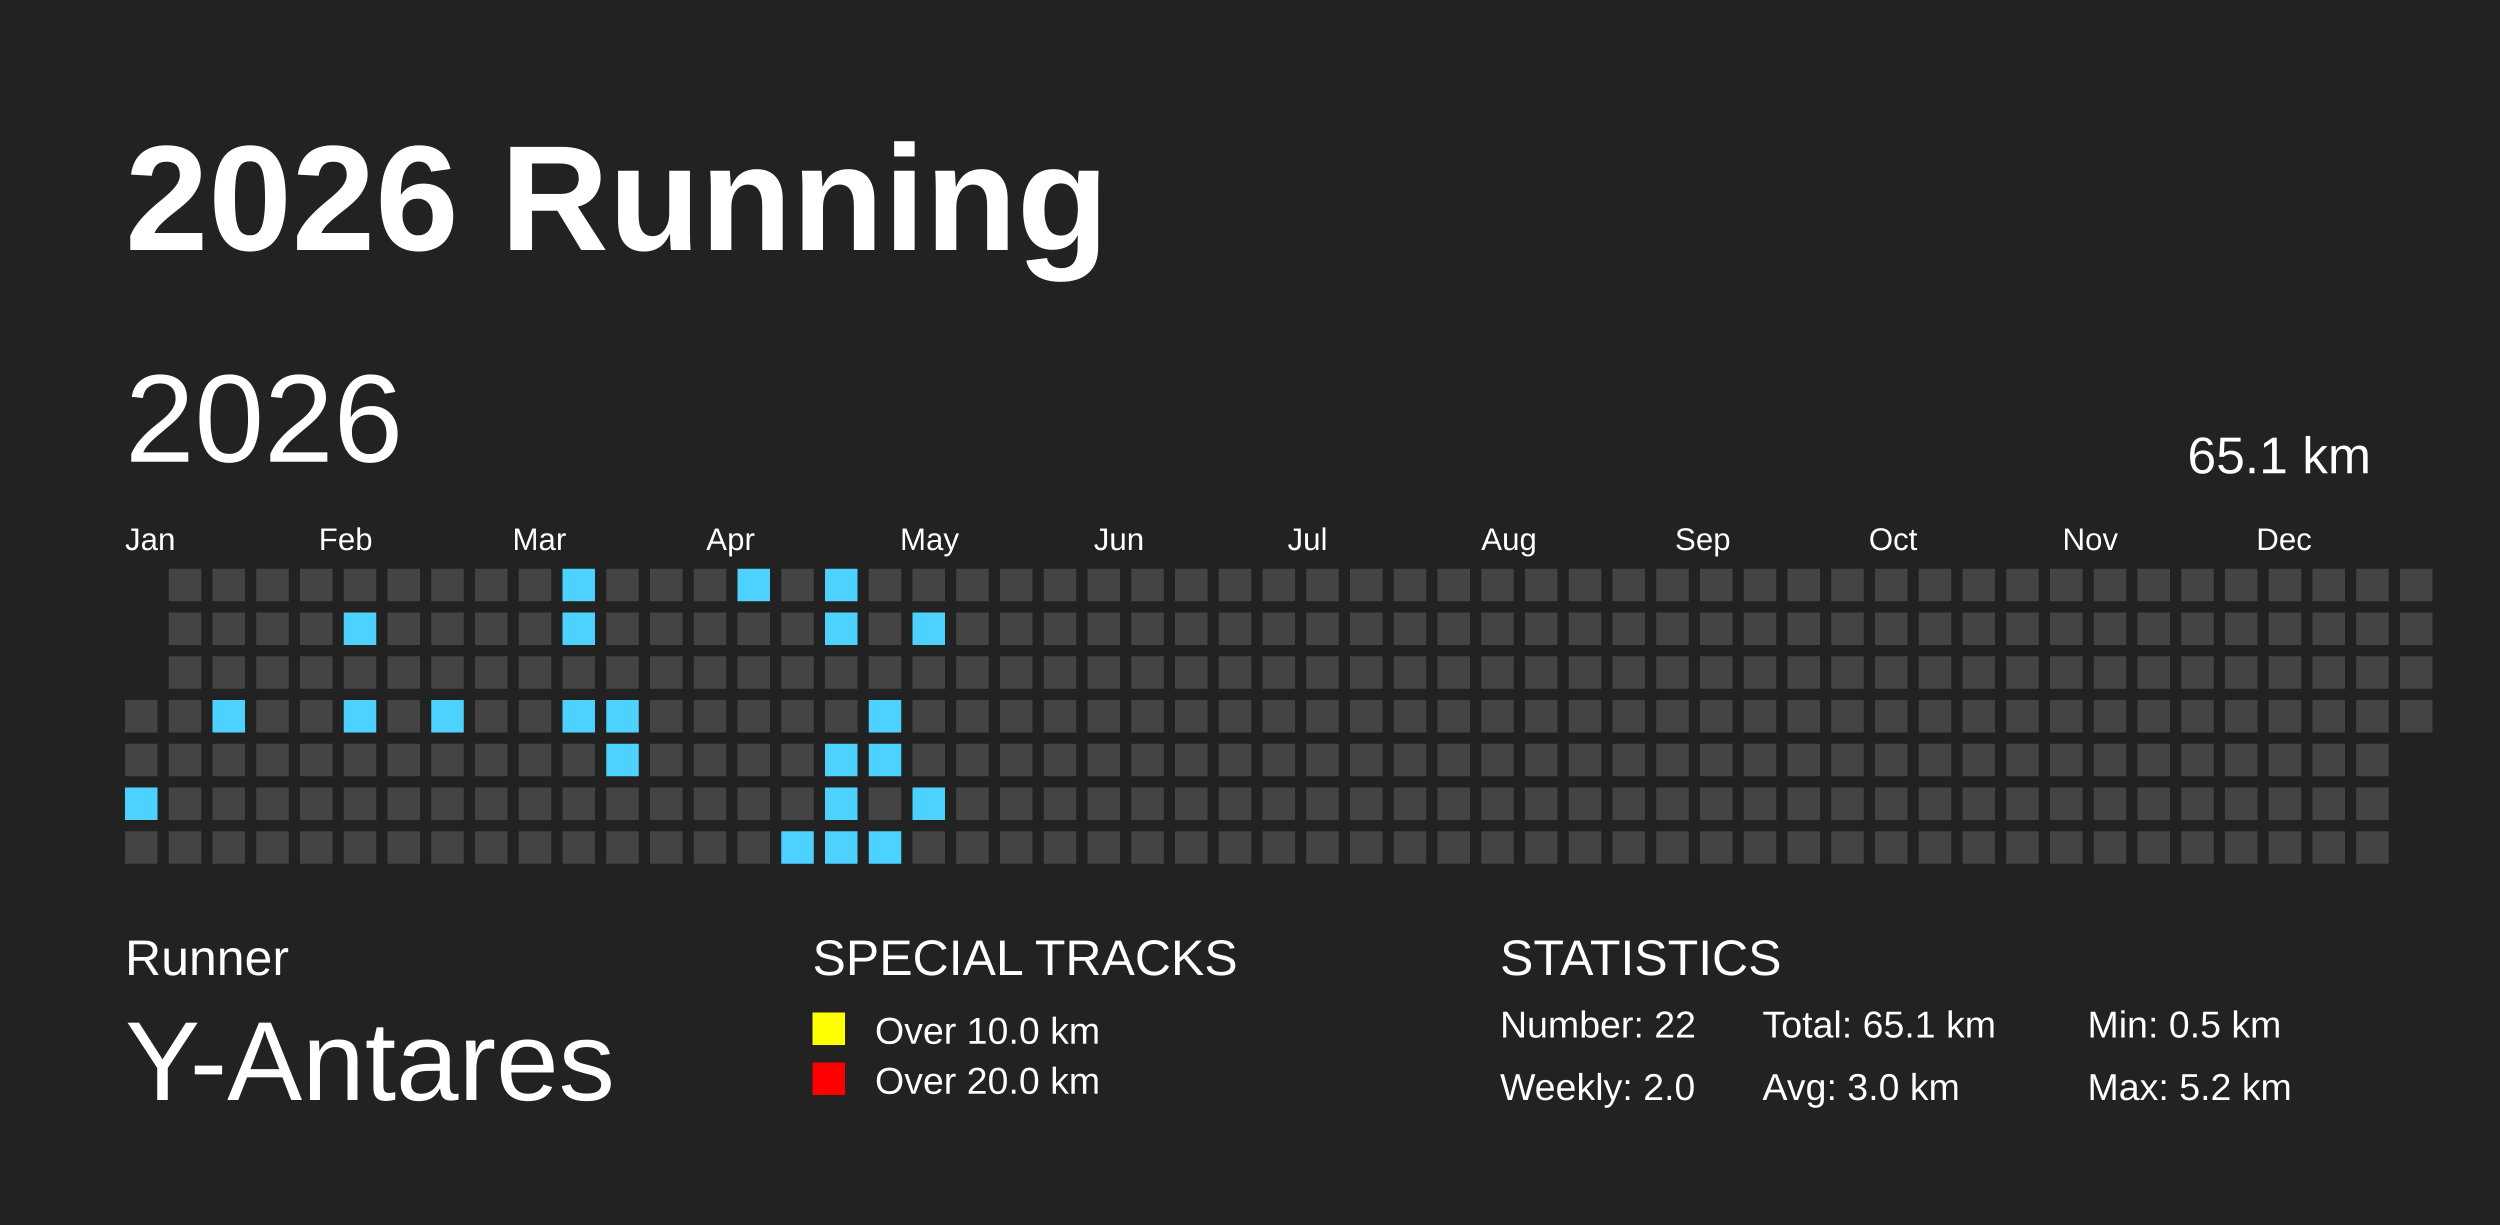
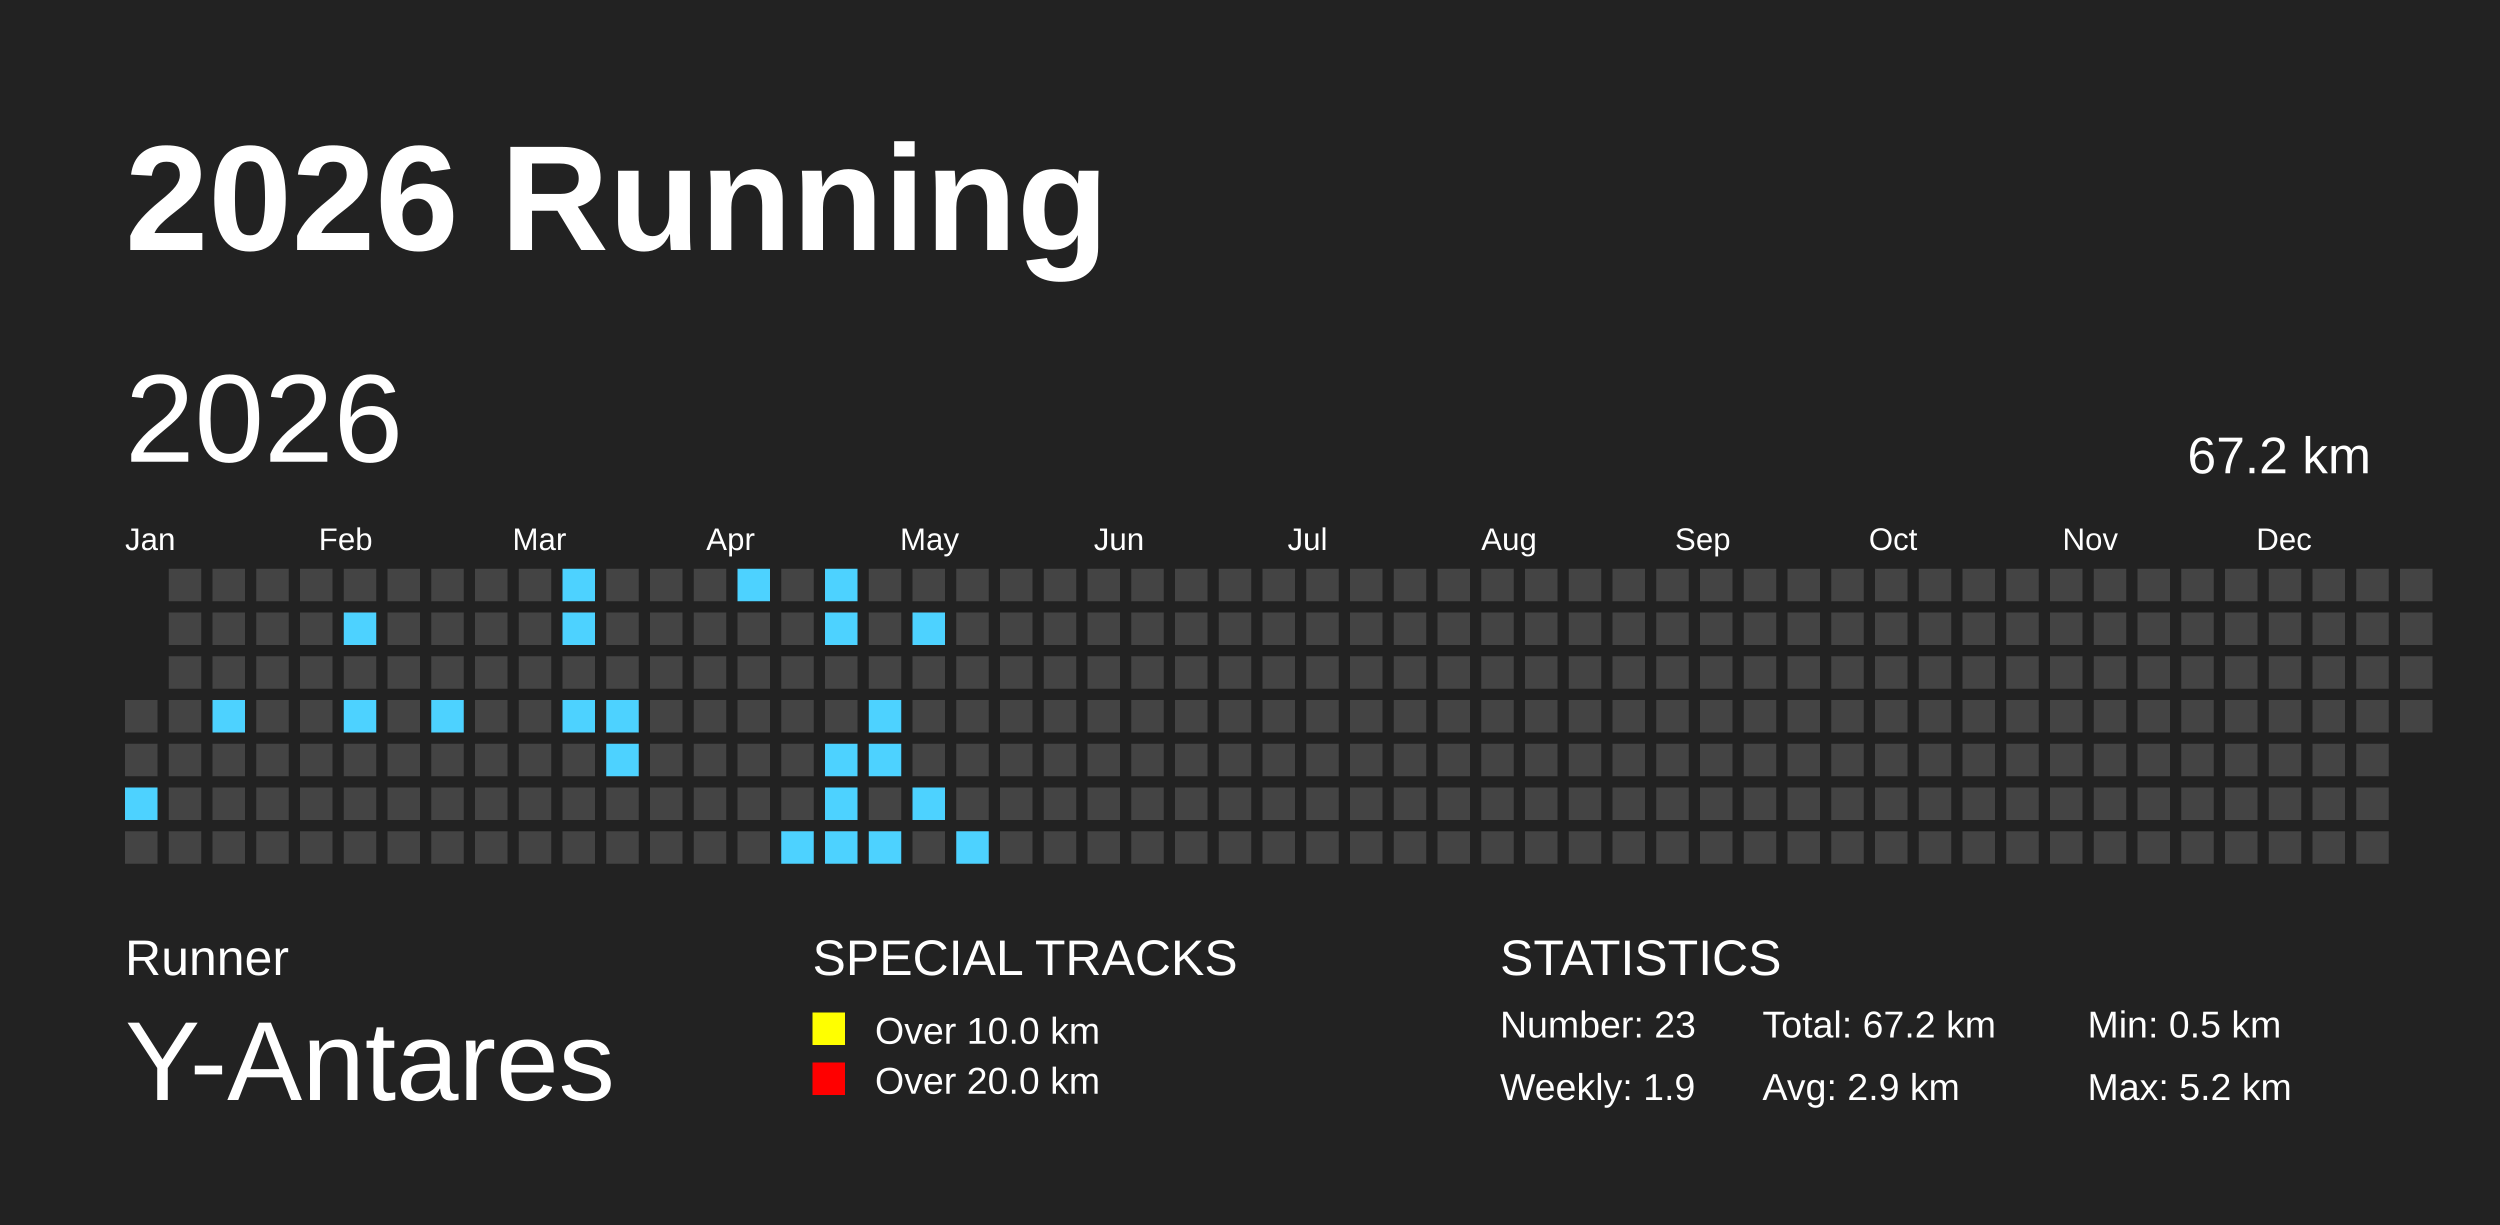
<svg xmlns="http://www.w3.org/2000/svg" baseProfile="full" height="98mm" version="1.1" viewBox="0,0,200,98" width="200mm">
  <defs />
  <rect fill="#222222" height="98" width="200" x="0" y="0" />
  <text fill="#FFFFFF" style="font-size:12px; font-family:Arial; font-weight:bold;" x="10" y="20">2026 Running</text>
  <text fill="#FFFFFF" style="font-size:4px; font-family:Arial" x="10" y="78">Runner</text>
  <text fill="#FFFFFF" style="font-size:9px; font-family:Arial" x="10" y="88">Y-Antares</text>
  <text fill="#FFFFFF" style="font-size:4px; font-family:Arial" x="65" y="78">SPECIAL TRACKS</text>
  <rect fill="yellow" height="2.6" width="2.6" x="65" y="81" />
  <text fill="#FFFFFF" style="font-size:3px; font-family:Arial" x="70" y="83.5">Over 10.0 km</text>
  <rect fill="red" height="2.6" width="2.6" x="65" y="85" />
  <text fill="#FFFFFF" style="font-size:3px; font-family:Arial" x="70" y="87.5">Over 20.0 km</text>
  <text fill="#FFFFFF" style="font-size:4px; font-family:Arial" x="120" y="78">STATISTICS</text>
-   <text fill="#FFFFFF" style="font-size:3px; font-family:Arial" x="120" y="83">Number: 22</text>
-   <text fill="#FFFFFF" style="font-size:3px; font-family:Arial" x="120" y="88">Weekly: 2.0</text>
-   <text fill="#FFFFFF" style="font-size:3px; font-family:Arial" x="141" y="83">Total: 65.1 km</text>
-   <text fill="#FFFFFF" style="font-size:3px; font-family:Arial" x="141" y="88">Avg: 3.0 km</text>
+   <text fill="#FFFFFF" style="font-size:3px; font-family:Arial" x="120" y="83">Number: 23</text>
+   <text fill="#FFFFFF" style="font-size:3px; font-family:Arial" x="120" y="88">Weekly: 1.9</text>
+   <text fill="#FFFFFF" style="font-size:3px; font-family:Arial" x="141" y="83">Total: 67.2 km</text>
+   <text fill="#FFFFFF" style="font-size:3px; font-family:Arial" x="141" y="88">Avg: 2.9 km</text>
  <text fill="#FFFFFF" style="font-size:3px; font-family:Arial" x="167" y="83">Min: 0.5 km</text>
  <text fill="#FFFFFF" style="font-size:3px; font-family:Arial" x="167" y="88">Max: 5.2 km</text>
  <text dominant-baseline="hanging" fill="#FFFFFF" style="font-size:10.0px; font-family:Arial;" x="10" y="30">2026</text>
-   <text dominant-baseline="hanging" fill="#FFFFFF" style="font-size:4.125px; font-family:Arial;" x="175" y="35">65.1 km</text>
+   <text dominant-baseline="hanging" fill="#FFFFFF" style="font-size:4.125px; font-family:Arial;" x="175" y="35">67.2 km</text>
  <text fill="#FFFFFF" style="font-size:2.5px; font-family:Arial" x="10.0" y="44">Jan</text>
  <text fill="#FFFFFF" style="font-size:2.5px; font-family:Arial" x="25.5" y="44">Feb</text>
  <text fill="#FFFFFF" style="font-size:2.5px; font-family:Arial" x="41.0" y="44">Mar</text>
  <text fill="#FFFFFF" style="font-size:2.5px; font-family:Arial" x="56.5" y="44">Apr</text>
  <text fill="#FFFFFF" style="font-size:2.5px; font-family:Arial" x="72.0" y="44">May</text>
  <text fill="#FFFFFF" style="font-size:2.5px; font-family:Arial" x="87.5" y="44">Jun</text>
  <text fill="#FFFFFF" style="font-size:2.5px; font-family:Arial" x="103.0" y="44">Jul</text>
  <text fill="#FFFFFF" style="font-size:2.5px; font-family:Arial" x="118.5" y="44">Aug</text>
  <text fill="#FFFFFF" style="font-size:2.5px; font-family:Arial" x="134.0" y="44">Sep</text>
  <text fill="#FFFFFF" style="font-size:2.5px; font-family:Arial" x="149.5" y="44">Oct</text>
  <text fill="#FFFFFF" style="font-size:2.5px; font-family:Arial" x="165.0" y="44">Nov</text>
  <text fill="#FFFFFF" style="font-size:2.5px; font-family:Arial" x="180.5" y="44">Dec</text>
  <rect fill="#444444" height="2.6" width="2.6" x="10.0" y="56.0" />
  <rect fill="#444444" height="2.6" width="2.6" x="10.0" y="59.5" />
  <rect fill="#4DD2FF" height="2.6" width="2.6" x="10.0" y="63.0" />
  <rect fill="#444444" height="2.6" width="2.6" x="10.0" y="66.5" />
  <rect fill="#444444" height="2.6" width="2.6" x="13.5" y="45.5" />
  <rect fill="#444444" height="2.6" width="2.6" x="13.5" y="49.0" />
  <rect fill="#444444" height="2.6" width="2.6" x="13.5" y="52.5" />
  <rect fill="#444444" height="2.6" width="2.6" x="13.5" y="56.0" />
  <rect fill="#444444" height="2.6" width="2.6" x="13.5" y="59.5" />
  <rect fill="#444444" height="2.6" width="2.6" x="13.5" y="63.0" />
  <rect fill="#444444" height="2.6" width="2.6" x="13.5" y="66.5" />
  <rect fill="#444444" height="2.6" width="2.6" x="17.0" y="45.5" />
  <rect fill="#444444" height="2.6" width="2.6" x="17.0" y="49.0" />
  <rect fill="#444444" height="2.6" width="2.6" x="17.0" y="52.5" />
  <rect fill="#4DD2FF" height="2.6" width="2.6" x="17.0" y="56.0" />
  <rect fill="#444444" height="2.6" width="2.6" x="17.0" y="59.5" />
  <rect fill="#444444" height="2.6" width="2.6" x="17.0" y="63.0" />
  <rect fill="#444444" height="2.6" width="2.6" x="17.0" y="66.5" />
  <rect fill="#444444" height="2.6" width="2.6" x="20.5" y="45.5" />
  <rect fill="#444444" height="2.6" width="2.6" x="20.5" y="49.0" />
  <rect fill="#444444" height="2.6" width="2.6" x="20.5" y="52.5" />
  <rect fill="#444444" height="2.6" width="2.6" x="20.5" y="56.0" />
  <rect fill="#444444" height="2.6" width="2.6" x="20.5" y="59.5" />
  <rect fill="#444444" height="2.6" width="2.6" x="20.5" y="63.0" />
  <rect fill="#444444" height="2.6" width="2.6" x="20.5" y="66.5" />
  <rect fill="#444444" height="2.6" width="2.6" x="24.0" y="45.5" />
  <rect fill="#444444" height="2.6" width="2.6" x="24.0" y="49.0" />
  <rect fill="#444444" height="2.6" width="2.6" x="24.0" y="52.5" />
  <rect fill="#444444" height="2.6" width="2.6" x="24.0" y="56.0" />
  <rect fill="#444444" height="2.6" width="2.6" x="24.0" y="59.5" />
  <rect fill="#444444" height="2.6" width="2.6" x="24.0" y="63.0" />
  <rect fill="#444444" height="2.6" width="2.6" x="24.0" y="66.5" />
  <rect fill="#444444" height="2.6" width="2.6" x="27.5" y="45.5" />
  <rect fill="#4DD2FF" height="2.6" width="2.6" x="27.5" y="49.0" />
  <rect fill="#444444" height="2.6" width="2.6" x="27.5" y="52.5" />
  <rect fill="#4DD2FF" height="2.6" width="2.6" x="27.5" y="56.0" />
  <rect fill="#444444" height="2.6" width="2.6" x="27.5" y="59.5" />
  <rect fill="#444444" height="2.6" width="2.6" x="27.5" y="63.0" />
  <rect fill="#444444" height="2.6" width="2.6" x="27.5" y="66.5" />
  <rect fill="#444444" height="2.6" width="2.6" x="31.0" y="45.5" />
  <rect fill="#444444" height="2.6" width="2.6" x="31.0" y="49.0" />
  <rect fill="#444444" height="2.6" width="2.6" x="31.0" y="52.5" />
  <rect fill="#444444" height="2.6" width="2.6" x="31.0" y="56.0" />
  <rect fill="#444444" height="2.6" width="2.6" x="31.0" y="59.5" />
  <rect fill="#444444" height="2.6" width="2.6" x="31.0" y="63.0" />
  <rect fill="#444444" height="2.6" width="2.6" x="31.0" y="66.5" />
  <rect fill="#444444" height="2.6" width="2.6" x="34.5" y="45.5" />
  <rect fill="#444444" height="2.6" width="2.6" x="34.5" y="49.0" />
  <rect fill="#444444" height="2.6" width="2.6" x="34.5" y="52.5" />
  <rect fill="#4DD2FF" height="2.6" width="2.6" x="34.5" y="56.0" />
  <rect fill="#444444" height="2.6" width="2.6" x="34.5" y="59.5" />
  <rect fill="#444444" height="2.6" width="2.6" x="34.5" y="63.0" />
  <rect fill="#444444" height="2.6" width="2.6" x="34.5" y="66.5" />
  <rect fill="#444444" height="2.6" width="2.6" x="38.0" y="45.5" />
  <rect fill="#444444" height="2.6" width="2.6" x="38.0" y="49.0" />
  <rect fill="#444444" height="2.6" width="2.6" x="38.0" y="52.5" />
  <rect fill="#444444" height="2.6" width="2.6" x="38.0" y="56.0" />
  <rect fill="#444444" height="2.6" width="2.6" x="38.0" y="59.5" />
  <rect fill="#444444" height="2.6" width="2.6" x="38.0" y="63.0" />
  <rect fill="#444444" height="2.6" width="2.6" x="38.0" y="66.5" />
  <rect fill="#444444" height="2.6" width="2.6" x="41.5" y="45.5" />
  <rect fill="#444444" height="2.6" width="2.6" x="41.5" y="49.0" />
  <rect fill="#444444" height="2.6" width="2.6" x="41.5" y="52.5" />
  <rect fill="#444444" height="2.6" width="2.6" x="41.5" y="56.0" />
  <rect fill="#444444" height="2.6" width="2.6" x="41.5" y="59.5" />
  <rect fill="#444444" height="2.6" width="2.6" x="41.5" y="63.0" />
  <rect fill="#444444" height="2.6" width="2.6" x="41.5" y="66.5" />
  <rect fill="#4DD2FF" height="2.6" width="2.6" x="45.0" y="45.5" />
  <rect fill="#4DD2FF" height="2.6" width="2.6" x="45.0" y="49.0" />
  <rect fill="#444444" height="2.6" width="2.6" x="45.0" y="52.5" />
  <rect fill="#4DD2FF" height="2.6" width="2.6" x="45.0" y="56.0" />
  <rect fill="#444444" height="2.6" width="2.6" x="45.0" y="59.5" />
  <rect fill="#444444" height="2.6" width="2.6" x="45.0" y="63.0" />
  <rect fill="#444444" height="2.6" width="2.6" x="45.0" y="66.5" />
  <rect fill="#444444" height="2.6" width="2.6" x="48.5" y="45.5" />
  <rect fill="#444444" height="2.6" width="2.6" x="48.5" y="49.0" />
  <rect fill="#444444" height="2.6" width="2.6" x="48.5" y="52.5" />
  <rect fill="#4DD2FF" height="2.6" width="2.6" x="48.5" y="56.0" />
  <rect fill="#4DD2FF" height="2.6" width="2.6" x="48.5" y="59.5" />
  <rect fill="#444444" height="2.6" width="2.6" x="48.5" y="63.0" />
  <rect fill="#444444" height="2.6" width="2.6" x="48.5" y="66.5" />
  <rect fill="#444444" height="2.6" width="2.6" x="52.0" y="45.5" />
  <rect fill="#444444" height="2.6" width="2.6" x="52.0" y="49.0" />
  <rect fill="#444444" height="2.6" width="2.6" x="52.0" y="52.5" />
  <rect fill="#444444" height="2.6" width="2.6" x="52.0" y="56.0" />
  <rect fill="#444444" height="2.6" width="2.6" x="52.0" y="59.5" />
  <rect fill="#444444" height="2.6" width="2.6" x="52.0" y="63.0" />
  <rect fill="#444444" height="2.6" width="2.6" x="52.0" y="66.5" />
  <rect fill="#444444" height="2.6" width="2.6" x="55.5" y="45.5" />
  <rect fill="#444444" height="2.6" width="2.6" x="55.5" y="49.0" />
  <rect fill="#444444" height="2.6" width="2.6" x="55.5" y="52.5" />
  <rect fill="#444444" height="2.6" width="2.6" x="55.5" y="56.0" />
  <rect fill="#444444" height="2.6" width="2.6" x="55.5" y="59.5" />
  <rect fill="#444444" height="2.6" width="2.6" x="55.5" y="63.0" />
  <rect fill="#444444" height="2.6" width="2.6" x="55.5" y="66.5" />
  <rect fill="#4DD2FF" height="2.6" width="2.6" x="59.0" y="45.5" />
  <rect fill="#444444" height="2.6" width="2.6" x="59.0" y="49.0" />
  <rect fill="#444444" height="2.6" width="2.6" x="59.0" y="52.5" />
  <rect fill="#444444" height="2.6" width="2.6" x="59.0" y="56.0" />
  <rect fill="#444444" height="2.6" width="2.6" x="59.0" y="59.5" />
  <rect fill="#444444" height="2.6" width="2.6" x="59.0" y="63.0" />
  <rect fill="#444444" height="2.6" width="2.6" x="59.0" y="66.5" />
  <rect fill="#444444" height="2.6" width="2.6" x="62.5" y="45.5" />
  <rect fill="#444444" height="2.6" width="2.6" x="62.5" y="49.0" />
  <rect fill="#444444" height="2.6" width="2.6" x="62.5" y="52.5" />
  <rect fill="#444444" height="2.6" width="2.6" x="62.5" y="56.0" />
  <rect fill="#444444" height="2.6" width="2.6" x="62.5" y="59.5" />
  <rect fill="#444444" height="2.6" width="2.6" x="62.5" y="63.0" />
  <rect fill="#4DD2FF" height="2.6" width="2.6" x="62.5" y="66.5" />
  <rect fill="#4DD2FF" height="2.6" width="2.6" x="66.0" y="45.5" />
  <rect fill="#4DD2FF" height="2.6" width="2.6" x="66.0" y="49.0" />
  <rect fill="#444444" height="2.6" width="2.6" x="66.0" y="52.5" />
  <rect fill="#444444" height="2.6" width="2.6" x="66.0" y="56.0" />
  <rect fill="#4DD2FF" height="2.6" width="2.6" x="66.0" y="59.5" />
  <rect fill="#4DD2FF" height="2.6" width="2.6" x="66.0" y="63.0" />
  <rect fill="#4DD2FF" height="2.6" width="2.6" x="66.0" y="66.5" />
  <rect fill="#444444" height="2.6" width="2.6" x="69.5" y="45.5" />
  <rect fill="#444444" height="2.6" width="2.6" x="69.5" y="49.0" />
  <rect fill="#444444" height="2.6" width="2.6" x="69.5" y="52.5" />
  <rect fill="#4DD2FF" height="2.6" width="2.6" x="69.5" y="56.0" />
  <rect fill="#4DD2FF" height="2.6" width="2.6" x="69.5" y="59.5" />
  <rect fill="#444444" height="2.6" width="2.6" x="69.5" y="63.0" />
  <rect fill="#4DD2FF" height="2.6" width="2.6" x="69.5" y="66.5" />
  <rect fill="#444444" height="2.6" width="2.6" x="73.0" y="45.5" />
  <rect fill="#4DD2FF" height="2.6" width="2.6" x="73.0" y="49.0" />
  <rect fill="#444444" height="2.6" width="2.6" x="73.0" y="52.5" />
  <rect fill="#444444" height="2.6" width="2.6" x="73.0" y="56.0" />
  <rect fill="#444444" height="2.6" width="2.6" x="73.0" y="59.5" />
  <rect fill="#4DD2FF" height="2.6" width="2.6" x="73.0" y="63.0" />
  <rect fill="#444444" height="2.6" width="2.6" x="73.0" y="66.5" />
  <rect fill="#444444" height="2.6" width="2.6" x="76.5" y="45.5" />
  <rect fill="#444444" height="2.6" width="2.6" x="76.5" y="49.0" />
  <rect fill="#444444" height="2.6" width="2.6" x="76.5" y="52.5" />
  <rect fill="#444444" height="2.6" width="2.6" x="76.5" y="56.0" />
  <rect fill="#444444" height="2.6" width="2.6" x="76.5" y="59.5" />
  <rect fill="#444444" height="2.6" width="2.6" x="76.5" y="63.0" />
-   <rect fill="#444444" height="2.6" width="2.6" x="76.5" y="66.5" />
+   <rect fill="#4DD2FF" height="2.6" width="2.6" x="76.5" y="66.5" />
  <rect fill="#444444" height="2.6" width="2.6" x="80.0" y="45.5" />
  <rect fill="#444444" height="2.6" width="2.6" x="80.0" y="49.0" />
  <rect fill="#444444" height="2.6" width="2.6" x="80.0" y="52.5" />
  <rect fill="#444444" height="2.6" width="2.6" x="80.0" y="56.0" />
  <rect fill="#444444" height="2.6" width="2.6" x="80.0" y="59.5" />
  <rect fill="#444444" height="2.6" width="2.6" x="80.0" y="63.0" />
  <rect fill="#444444" height="2.6" width="2.6" x="80.0" y="66.5" />
  <rect fill="#444444" height="2.6" width="2.6" x="83.5" y="45.5" />
  <rect fill="#444444" height="2.6" width="2.6" x="83.5" y="49.0" />
  <rect fill="#444444" height="2.6" width="2.6" x="83.5" y="52.5" />
  <rect fill="#444444" height="2.6" width="2.6" x="83.5" y="56.0" />
  <rect fill="#444444" height="2.6" width="2.6" x="83.5" y="59.5" />
  <rect fill="#444444" height="2.6" width="2.6" x="83.5" y="63.0" />
  <rect fill="#444444" height="2.6" width="2.6" x="83.5" y="66.5" />
  <rect fill="#444444" height="2.6" width="2.6" x="87.0" y="45.5" />
  <rect fill="#444444" height="2.6" width="2.6" x="87.0" y="49.0" />
  <rect fill="#444444" height="2.6" width="2.6" x="87.0" y="52.5" />
  <rect fill="#444444" height="2.6" width="2.6" x="87.0" y="56.0" />
  <rect fill="#444444" height="2.6" width="2.6" x="87.0" y="59.5" />
  <rect fill="#444444" height="2.6" width="2.6" x="87.0" y="63.0" />
  <rect fill="#444444" height="2.6" width="2.6" x="87.0" y="66.5" />
  <rect fill="#444444" height="2.6" width="2.6" x="90.5" y="45.5" />
  <rect fill="#444444" height="2.6" width="2.6" x="90.5" y="49.0" />
  <rect fill="#444444" height="2.6" width="2.6" x="90.5" y="52.5" />
  <rect fill="#444444" height="2.6" width="2.6" x="90.5" y="56.0" />
  <rect fill="#444444" height="2.6" width="2.6" x="90.5" y="59.5" />
  <rect fill="#444444" height="2.6" width="2.6" x="90.5" y="63.0" />
  <rect fill="#444444" height="2.6" width="2.6" x="90.5" y="66.5" />
  <rect fill="#444444" height="2.6" width="2.6" x="94.0" y="45.5" />
  <rect fill="#444444" height="2.6" width="2.6" x="94.0" y="49.0" />
  <rect fill="#444444" height="2.6" width="2.6" x="94.0" y="52.5" />
  <rect fill="#444444" height="2.6" width="2.6" x="94.0" y="56.0" />
  <rect fill="#444444" height="2.6" width="2.6" x="94.0" y="59.5" />
  <rect fill="#444444" height="2.6" width="2.6" x="94.0" y="63.0" />
  <rect fill="#444444" height="2.6" width="2.6" x="94.0" y="66.5" />
  <rect fill="#444444" height="2.6" width="2.6" x="97.5" y="45.5" />
  <rect fill="#444444" height="2.6" width="2.6" x="97.5" y="49.0" />
  <rect fill="#444444" height="2.6" width="2.6" x="97.5" y="52.5" />
  <rect fill="#444444" height="2.6" width="2.6" x="97.5" y="56.0" />
  <rect fill="#444444" height="2.6" width="2.6" x="97.5" y="59.5" />
  <rect fill="#444444" height="2.6" width="2.6" x="97.5" y="63.0" />
  <rect fill="#444444" height="2.6" width="2.6" x="97.5" y="66.5" />
  <rect fill="#444444" height="2.6" width="2.6" x="101.0" y="45.5" />
  <rect fill="#444444" height="2.6" width="2.6" x="101.0" y="49.0" />
  <rect fill="#444444" height="2.6" width="2.6" x="101.0" y="52.5" />
  <rect fill="#444444" height="2.6" width="2.6" x="101.0" y="56.0" />
  <rect fill="#444444" height="2.6" width="2.6" x="101.0" y="59.5" />
  <rect fill="#444444" height="2.6" width="2.6" x="101.0" y="63.0" />
  <rect fill="#444444" height="2.6" width="2.6" x="101.0" y="66.5" />
  <rect fill="#444444" height="2.6" width="2.6" x="104.5" y="45.5" />
  <rect fill="#444444" height="2.6" width="2.6" x="104.5" y="49.0" />
  <rect fill="#444444" height="2.6" width="2.6" x="104.5" y="52.5" />
  <rect fill="#444444" height="2.6" width="2.6" x="104.5" y="56.0" />
  <rect fill="#444444" height="2.6" width="2.6" x="104.5" y="59.5" />
  <rect fill="#444444" height="2.6" width="2.6" x="104.5" y="63.0" />
  <rect fill="#444444" height="2.6" width="2.6" x="104.5" y="66.5" />
  <rect fill="#444444" height="2.6" width="2.6" x="108.0" y="45.5" />
  <rect fill="#444444" height="2.6" width="2.6" x="108.0" y="49.0" />
  <rect fill="#444444" height="2.6" width="2.6" x="108.0" y="52.5" />
  <rect fill="#444444" height="2.6" width="2.6" x="108.0" y="56.0" />
  <rect fill="#444444" height="2.6" width="2.6" x="108.0" y="59.5" />
  <rect fill="#444444" height="2.6" width="2.6" x="108.0" y="63.0" />
  <rect fill="#444444" height="2.6" width="2.6" x="108.0" y="66.5" />
  <rect fill="#444444" height="2.6" width="2.6" x="111.5" y="45.5" />
  <rect fill="#444444" height="2.6" width="2.6" x="111.5" y="49.0" />
  <rect fill="#444444" height="2.6" width="2.6" x="111.5" y="52.5" />
  <rect fill="#444444" height="2.6" width="2.6" x="111.5" y="56.0" />
  <rect fill="#444444" height="2.6" width="2.6" x="111.5" y="59.5" />
  <rect fill="#444444" height="2.6" width="2.6" x="111.5" y="63.0" />
  <rect fill="#444444" height="2.6" width="2.6" x="111.5" y="66.5" />
  <rect fill="#444444" height="2.6" width="2.6" x="115.0" y="45.5" />
  <rect fill="#444444" height="2.6" width="2.6" x="115.0" y="49.0" />
  <rect fill="#444444" height="2.6" width="2.6" x="115.0" y="52.5" />
  <rect fill="#444444" height="2.6" width="2.6" x="115.0" y="56.0" />
  <rect fill="#444444" height="2.6" width="2.6" x="115.0" y="59.5" />
  <rect fill="#444444" height="2.6" width="2.6" x="115.0" y="63.0" />
  <rect fill="#444444" height="2.6" width="2.6" x="115.0" y="66.5" />
  <rect fill="#444444" height="2.6" width="2.6" x="118.5" y="45.5" />
  <rect fill="#444444" height="2.6" width="2.6" x="118.5" y="49.0" />
  <rect fill="#444444" height="2.6" width="2.6" x="118.5" y="52.5" />
  <rect fill="#444444" height="2.6" width="2.6" x="118.5" y="56.0" />
  <rect fill="#444444" height="2.6" width="2.6" x="118.5" y="59.5" />
  <rect fill="#444444" height="2.6" width="2.6" x="118.5" y="63.0" />
  <rect fill="#444444" height="2.6" width="2.6" x="118.5" y="66.5" />
  <rect fill="#444444" height="2.6" width="2.6" x="122.0" y="45.5" />
  <rect fill="#444444" height="2.6" width="2.6" x="122.0" y="49.0" />
  <rect fill="#444444" height="2.6" width="2.6" x="122.0" y="52.5" />
  <rect fill="#444444" height="2.6" width="2.6" x="122.0" y="56.0" />
  <rect fill="#444444" height="2.6" width="2.6" x="122.0" y="59.5" />
  <rect fill="#444444" height="2.6" width="2.6" x="122.0" y="63.0" />
  <rect fill="#444444" height="2.6" width="2.6" x="122.0" y="66.5" />
  <rect fill="#444444" height="2.6" width="2.6" x="125.5" y="45.5" />
  <rect fill="#444444" height="2.6" width="2.6" x="125.5" y="49.0" />
  <rect fill="#444444" height="2.6" width="2.6" x="125.5" y="52.5" />
  <rect fill="#444444" height="2.6" width="2.6" x="125.5" y="56.0" />
  <rect fill="#444444" height="2.6" width="2.6" x="125.5" y="59.5" />
  <rect fill="#444444" height="2.6" width="2.6" x="125.5" y="63.0" />
  <rect fill="#444444" height="2.6" width="2.6" x="125.5" y="66.5" />
  <rect fill="#444444" height="2.6" width="2.6" x="129.0" y="45.5" />
  <rect fill="#444444" height="2.6" width="2.6" x="129.0" y="49.0" />
  <rect fill="#444444" height="2.6" width="2.6" x="129.0" y="52.5" />
  <rect fill="#444444" height="2.6" width="2.6" x="129.0" y="56.0" />
  <rect fill="#444444" height="2.6" width="2.6" x="129.0" y="59.5" />
  <rect fill="#444444" height="2.6" width="2.6" x="129.0" y="63.0" />
  <rect fill="#444444" height="2.6" width="2.6" x="129.0" y="66.5" />
  <rect fill="#444444" height="2.6" width="2.6" x="132.5" y="45.5" />
  <rect fill="#444444" height="2.6" width="2.6" x="132.5" y="49.0" />
  <rect fill="#444444" height="2.6" width="2.6" x="132.5" y="52.5" />
  <rect fill="#444444" height="2.6" width="2.6" x="132.5" y="56.0" />
  <rect fill="#444444" height="2.6" width="2.6" x="132.5" y="59.5" />
  <rect fill="#444444" height="2.6" width="2.6" x="132.5" y="63.0" />
  <rect fill="#444444" height="2.6" width="2.6" x="132.5" y="66.5" />
  <rect fill="#444444" height="2.6" width="2.6" x="136.0" y="45.5" />
  <rect fill="#444444" height="2.6" width="2.6" x="136.0" y="49.0" />
  <rect fill="#444444" height="2.6" width="2.6" x="136.0" y="52.5" />
  <rect fill="#444444" height="2.6" width="2.6" x="136.0" y="56.0" />
  <rect fill="#444444" height="2.6" width="2.6" x="136.0" y="59.5" />
  <rect fill="#444444" height="2.6" width="2.6" x="136.0" y="63.0" />
  <rect fill="#444444" height="2.6" width="2.6" x="136.0" y="66.5" />
  <rect fill="#444444" height="2.6" width="2.6" x="139.5" y="45.5" />
  <rect fill="#444444" height="2.6" width="2.6" x="139.5" y="49.0" />
  <rect fill="#444444" height="2.6" width="2.6" x="139.5" y="52.5" />
  <rect fill="#444444" height="2.6" width="2.6" x="139.5" y="56.0" />
  <rect fill="#444444" height="2.6" width="2.6" x="139.5" y="59.5" />
  <rect fill="#444444" height="2.6" width="2.6" x="139.5" y="63.0" />
  <rect fill="#444444" height="2.6" width="2.6" x="139.5" y="66.5" />
  <rect fill="#444444" height="2.6" width="2.6" x="143.0" y="45.5" />
  <rect fill="#444444" height="2.6" width="2.6" x="143.0" y="49.0" />
  <rect fill="#444444" height="2.6" width="2.6" x="143.0" y="52.5" />
  <rect fill="#444444" height="2.6" width="2.6" x="143.0" y="56.0" />
  <rect fill="#444444" height="2.6" width="2.6" x="143.0" y="59.5" />
  <rect fill="#444444" height="2.6" width="2.6" x="143.0" y="63.0" />
  <rect fill="#444444" height="2.6" width="2.6" x="143.0" y="66.5" />
  <rect fill="#444444" height="2.6" width="2.6" x="146.5" y="45.5" />
  <rect fill="#444444" height="2.6" width="2.6" x="146.5" y="49.0" />
  <rect fill="#444444" height="2.6" width="2.6" x="146.5" y="52.5" />
  <rect fill="#444444" height="2.6" width="2.6" x="146.5" y="56.0" />
  <rect fill="#444444" height="2.6" width="2.6" x="146.5" y="59.5" />
  <rect fill="#444444" height="2.6" width="2.6" x="146.5" y="63.0" />
  <rect fill="#444444" height="2.6" width="2.6" x="146.5" y="66.5" />
  <rect fill="#444444" height="2.6" width="2.6" x="150.0" y="45.5" />
  <rect fill="#444444" height="2.6" width="2.6" x="150.0" y="49.0" />
  <rect fill="#444444" height="2.6" width="2.6" x="150.0" y="52.5" />
  <rect fill="#444444" height="2.6" width="2.6" x="150.0" y="56.0" />
  <rect fill="#444444" height="2.6" width="2.6" x="150.0" y="59.5" />
  <rect fill="#444444" height="2.6" width="2.6" x="150.0" y="63.0" />
  <rect fill="#444444" height="2.6" width="2.6" x="150.0" y="66.5" />
  <rect fill="#444444" height="2.6" width="2.6" x="153.5" y="45.5" />
  <rect fill="#444444" height="2.6" width="2.6" x="153.5" y="49.0" />
  <rect fill="#444444" height="2.6" width="2.6" x="153.5" y="52.5" />
  <rect fill="#444444" height="2.6" width="2.6" x="153.5" y="56.0" />
  <rect fill="#444444" height="2.6" width="2.6" x="153.5" y="59.5" />
  <rect fill="#444444" height="2.6" width="2.6" x="153.5" y="63.0" />
  <rect fill="#444444" height="2.6" width="2.6" x="153.5" y="66.5" />
  <rect fill="#444444" height="2.6" width="2.6" x="157.0" y="45.5" />
  <rect fill="#444444" height="2.6" width="2.6" x="157.0" y="49.0" />
  <rect fill="#444444" height="2.6" width="2.6" x="157.0" y="52.5" />
  <rect fill="#444444" height="2.6" width="2.6" x="157.0" y="56.0" />
  <rect fill="#444444" height="2.6" width="2.6" x="157.0" y="59.5" />
  <rect fill="#444444" height="2.6" width="2.6" x="157.0" y="63.0" />
  <rect fill="#444444" height="2.6" width="2.6" x="157.0" y="66.5" />
  <rect fill="#444444" height="2.6" width="2.6" x="160.5" y="45.5" />
  <rect fill="#444444" height="2.6" width="2.6" x="160.5" y="49.0" />
  <rect fill="#444444" height="2.6" width="2.6" x="160.5" y="52.5" />
  <rect fill="#444444" height="2.6" width="2.6" x="160.5" y="56.0" />
  <rect fill="#444444" height="2.6" width="2.6" x="160.5" y="59.5" />
  <rect fill="#444444" height="2.6" width="2.6" x="160.5" y="63.0" />
  <rect fill="#444444" height="2.6" width="2.6" x="160.5" y="66.5" />
  <rect fill="#444444" height="2.6" width="2.6" x="164.0" y="45.5" />
  <rect fill="#444444" height="2.6" width="2.6" x="164.0" y="49.0" />
  <rect fill="#444444" height="2.6" width="2.6" x="164.0" y="52.5" />
  <rect fill="#444444" height="2.6" width="2.6" x="164.0" y="56.0" />
  <rect fill="#444444" height="2.6" width="2.6" x="164.0" y="59.5" />
  <rect fill="#444444" height="2.6" width="2.6" x="164.0" y="63.0" />
  <rect fill="#444444" height="2.6" width="2.6" x="164.0" y="66.5" />
  <rect fill="#444444" height="2.6" width="2.6" x="167.5" y="45.5" />
  <rect fill="#444444" height="2.6" width="2.6" x="167.5" y="49.0" />
  <rect fill="#444444" height="2.6" width="2.6" x="167.5" y="52.5" />
  <rect fill="#444444" height="2.6" width="2.6" x="167.5" y="56.0" />
  <rect fill="#444444" height="2.6" width="2.6" x="167.5" y="59.5" />
  <rect fill="#444444" height="2.6" width="2.6" x="167.5" y="63.0" />
  <rect fill="#444444" height="2.6" width="2.6" x="167.5" y="66.5" />
  <rect fill="#444444" height="2.6" width="2.6" x="171.0" y="45.5" />
  <rect fill="#444444" height="2.6" width="2.6" x="171.0" y="49.0" />
  <rect fill="#444444" height="2.6" width="2.6" x="171.0" y="52.5" />
  <rect fill="#444444" height="2.6" width="2.6" x="171.0" y="56.0" />
  <rect fill="#444444" height="2.6" width="2.6" x="171.0" y="59.5" />
  <rect fill="#444444" height="2.6" width="2.6" x="171.0" y="63.0" />
  <rect fill="#444444" height="2.6" width="2.6" x="171.0" y="66.5" />
  <rect fill="#444444" height="2.6" width="2.6" x="174.5" y="45.5" />
  <rect fill="#444444" height="2.6" width="2.6" x="174.5" y="49.0" />
  <rect fill="#444444" height="2.6" width="2.6" x="174.5" y="52.5" />
  <rect fill="#444444" height="2.6" width="2.6" x="174.5" y="56.0" />
  <rect fill="#444444" height="2.6" width="2.6" x="174.5" y="59.5" />
  <rect fill="#444444" height="2.6" width="2.6" x="174.5" y="63.0" />
  <rect fill="#444444" height="2.6" width="2.6" x="174.5" y="66.5" />
  <rect fill="#444444" height="2.6" width="2.6" x="178.0" y="45.5" />
  <rect fill="#444444" height="2.6" width="2.6" x="178.0" y="49.0" />
  <rect fill="#444444" height="2.6" width="2.6" x="178.0" y="52.5" />
  <rect fill="#444444" height="2.6" width="2.6" x="178.0" y="56.0" />
  <rect fill="#444444" height="2.6" width="2.6" x="178.0" y="59.5" />
  <rect fill="#444444" height="2.6" width="2.6" x="178.0" y="63.0" />
  <rect fill="#444444" height="2.6" width="2.6" x="178.0" y="66.5" />
  <rect fill="#444444" height="2.6" width="2.6" x="181.5" y="45.5" />
  <rect fill="#444444" height="2.6" width="2.6" x="181.5" y="49.0" />
  <rect fill="#444444" height="2.6" width="2.6" x="181.5" y="52.5" />
  <rect fill="#444444" height="2.6" width="2.6" x="181.5" y="56.0" />
  <rect fill="#444444" height="2.6" width="2.6" x="181.5" y="59.5" />
  <rect fill="#444444" height="2.6" width="2.6" x="181.5" y="63.0" />
  <rect fill="#444444" height="2.6" width="2.6" x="181.5" y="66.5" />
  <rect fill="#444444" height="2.6" width="2.6" x="185.0" y="45.5" />
  <rect fill="#444444" height="2.6" width="2.6" x="185.0" y="49.0" />
  <rect fill="#444444" height="2.6" width="2.6" x="185.0" y="52.5" />
  <rect fill="#444444" height="2.6" width="2.6" x="185.0" y="56.0" />
  <rect fill="#444444" height="2.6" width="2.6" x="185.0" y="59.5" />
  <rect fill="#444444" height="2.6" width="2.6" x="185.0" y="63.0" />
  <rect fill="#444444" height="2.6" width="2.6" x="185.0" y="66.5" />
  <rect fill="#444444" height="2.6" width="2.6" x="188.5" y="45.5" />
  <rect fill="#444444" height="2.6" width="2.6" x="188.5" y="49.0" />
  <rect fill="#444444" height="2.6" width="2.6" x="188.5" y="52.5" />
  <rect fill="#444444" height="2.6" width="2.6" x="188.5" y="56.0" />
  <rect fill="#444444" height="2.6" width="2.6" x="188.5" y="59.5" />
  <rect fill="#444444" height="2.6" width="2.6" x="188.5" y="63.0" />
  <rect fill="#444444" height="2.6" width="2.6" x="188.5" y="66.5" />
  <rect fill="#444444" height="2.6" width="2.6" x="192.0" y="45.5" />
  <rect fill="#444444" height="2.6" width="2.6" x="192.0" y="49.0" />
  <rect fill="#444444" height="2.6" width="2.6" x="192.0" y="52.5" />
  <rect fill="#444444" height="2.6" width="2.6" x="192.0" y="56.0" />
</svg>
